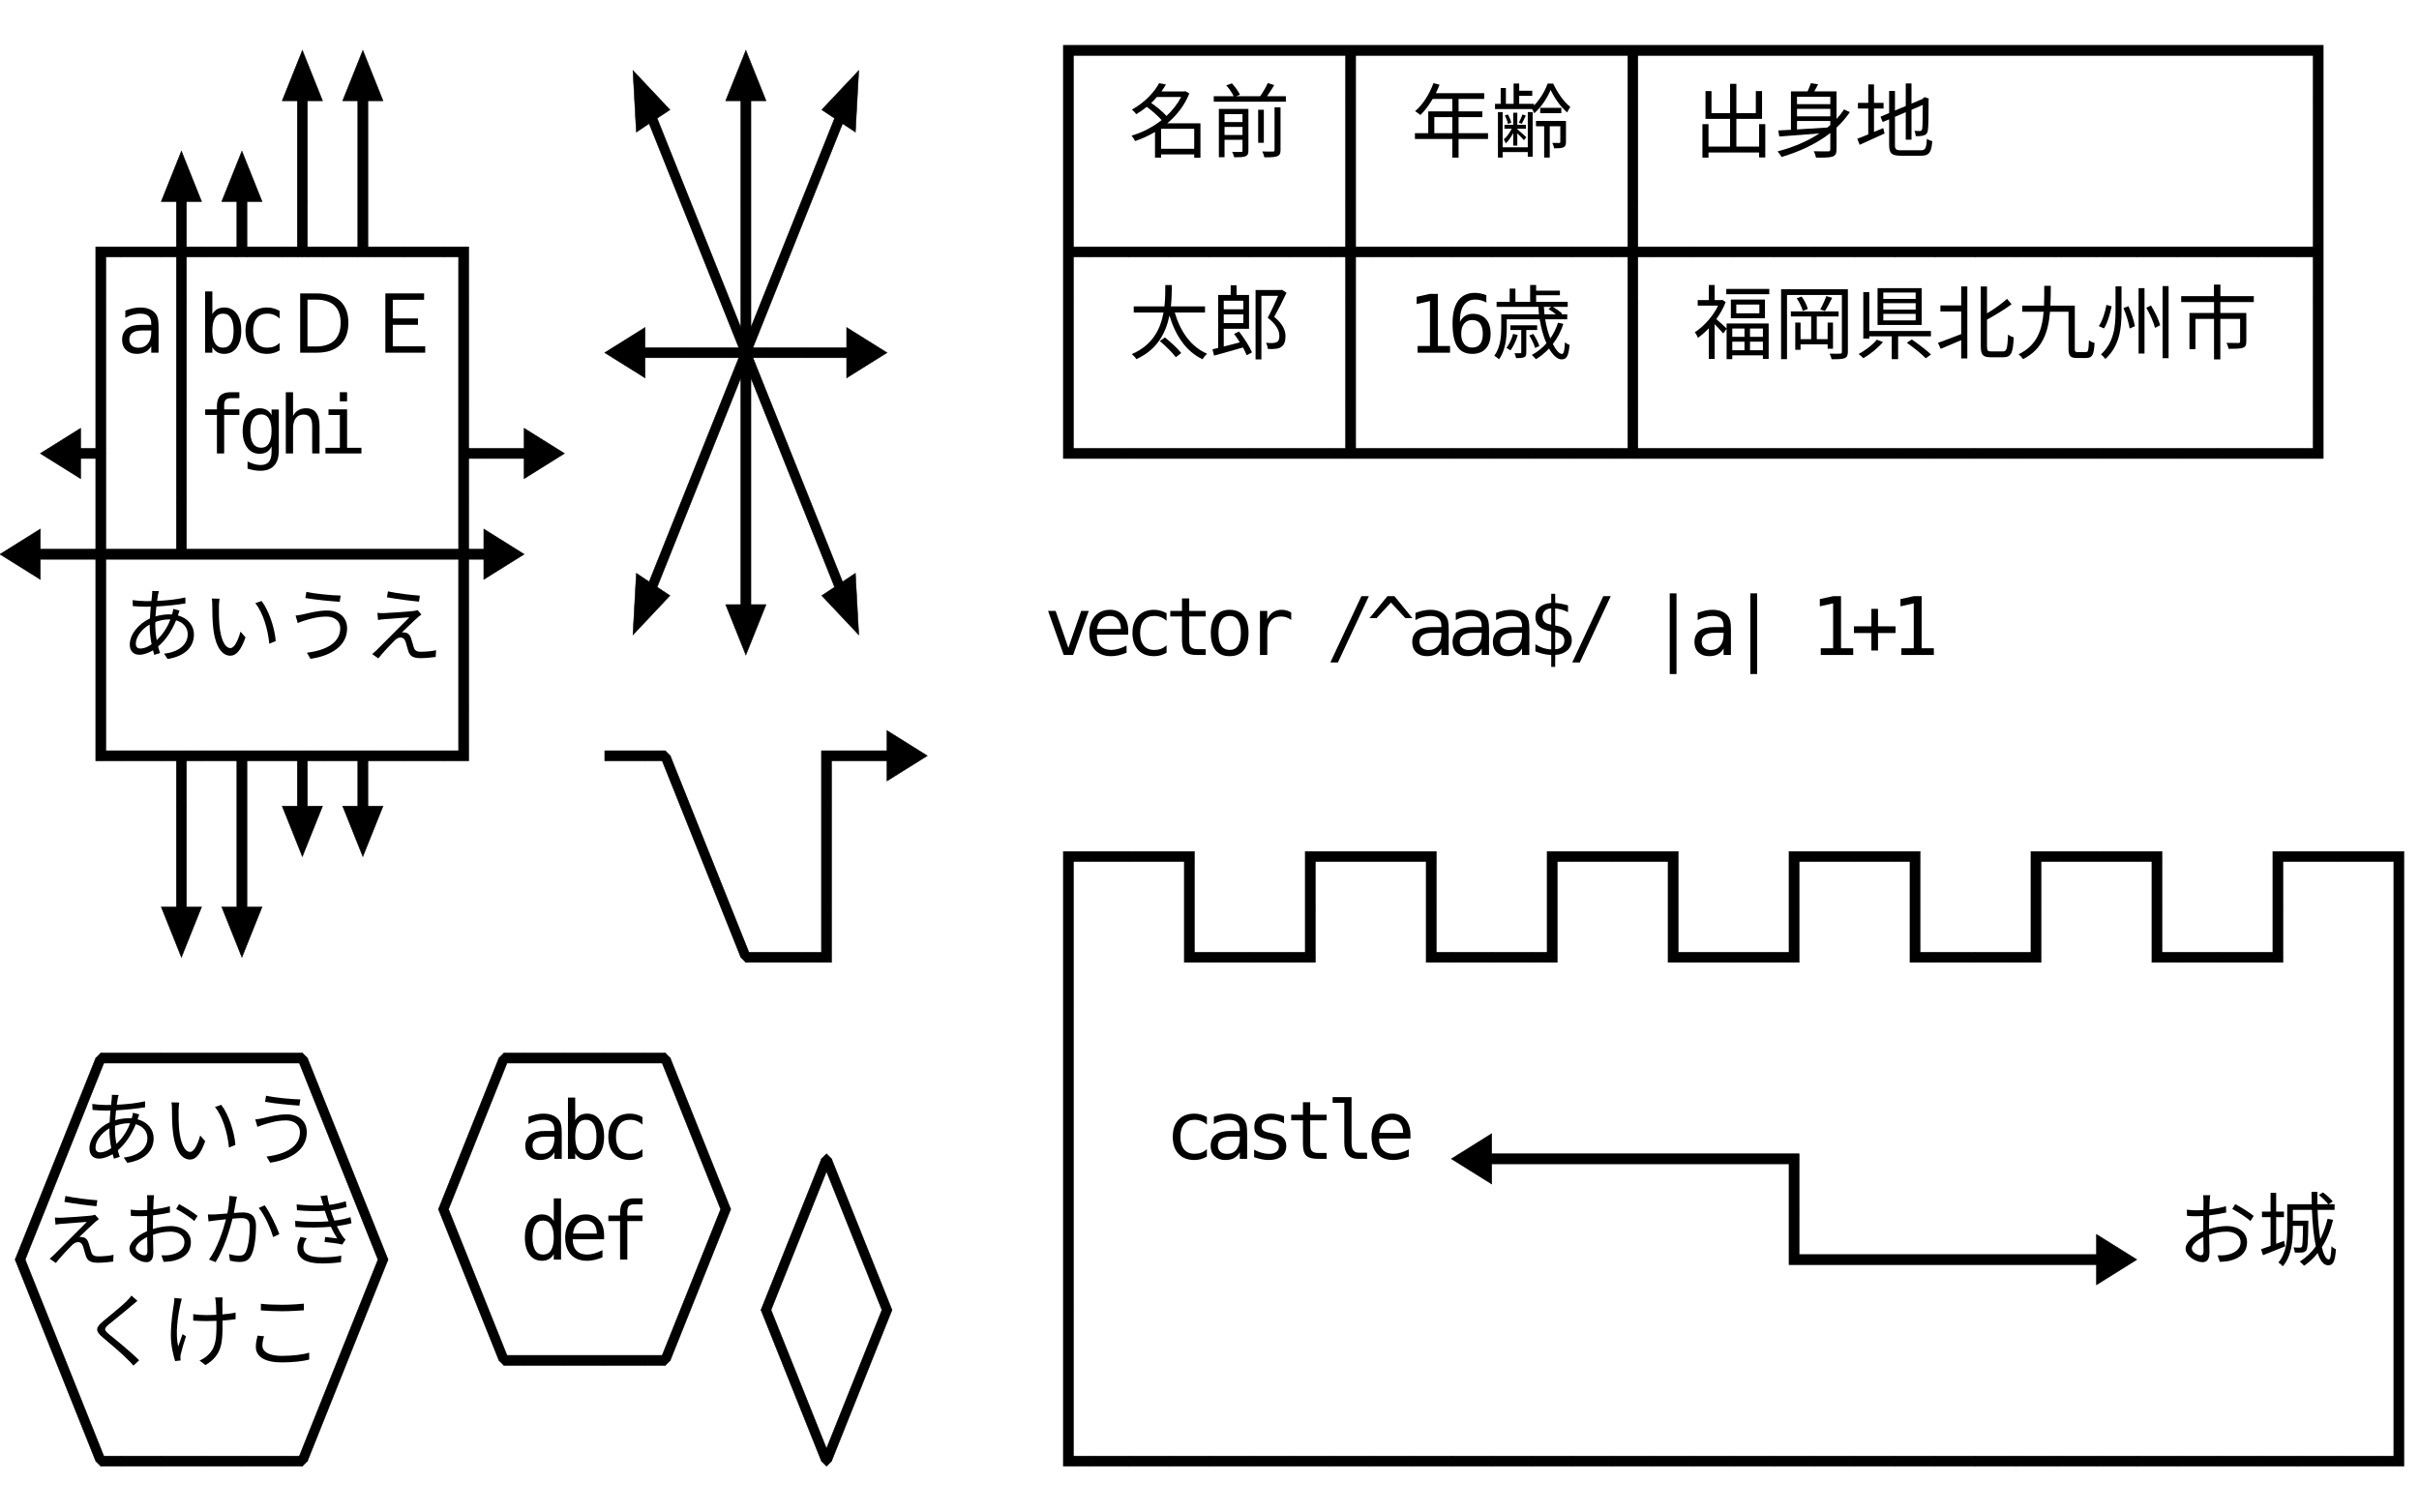
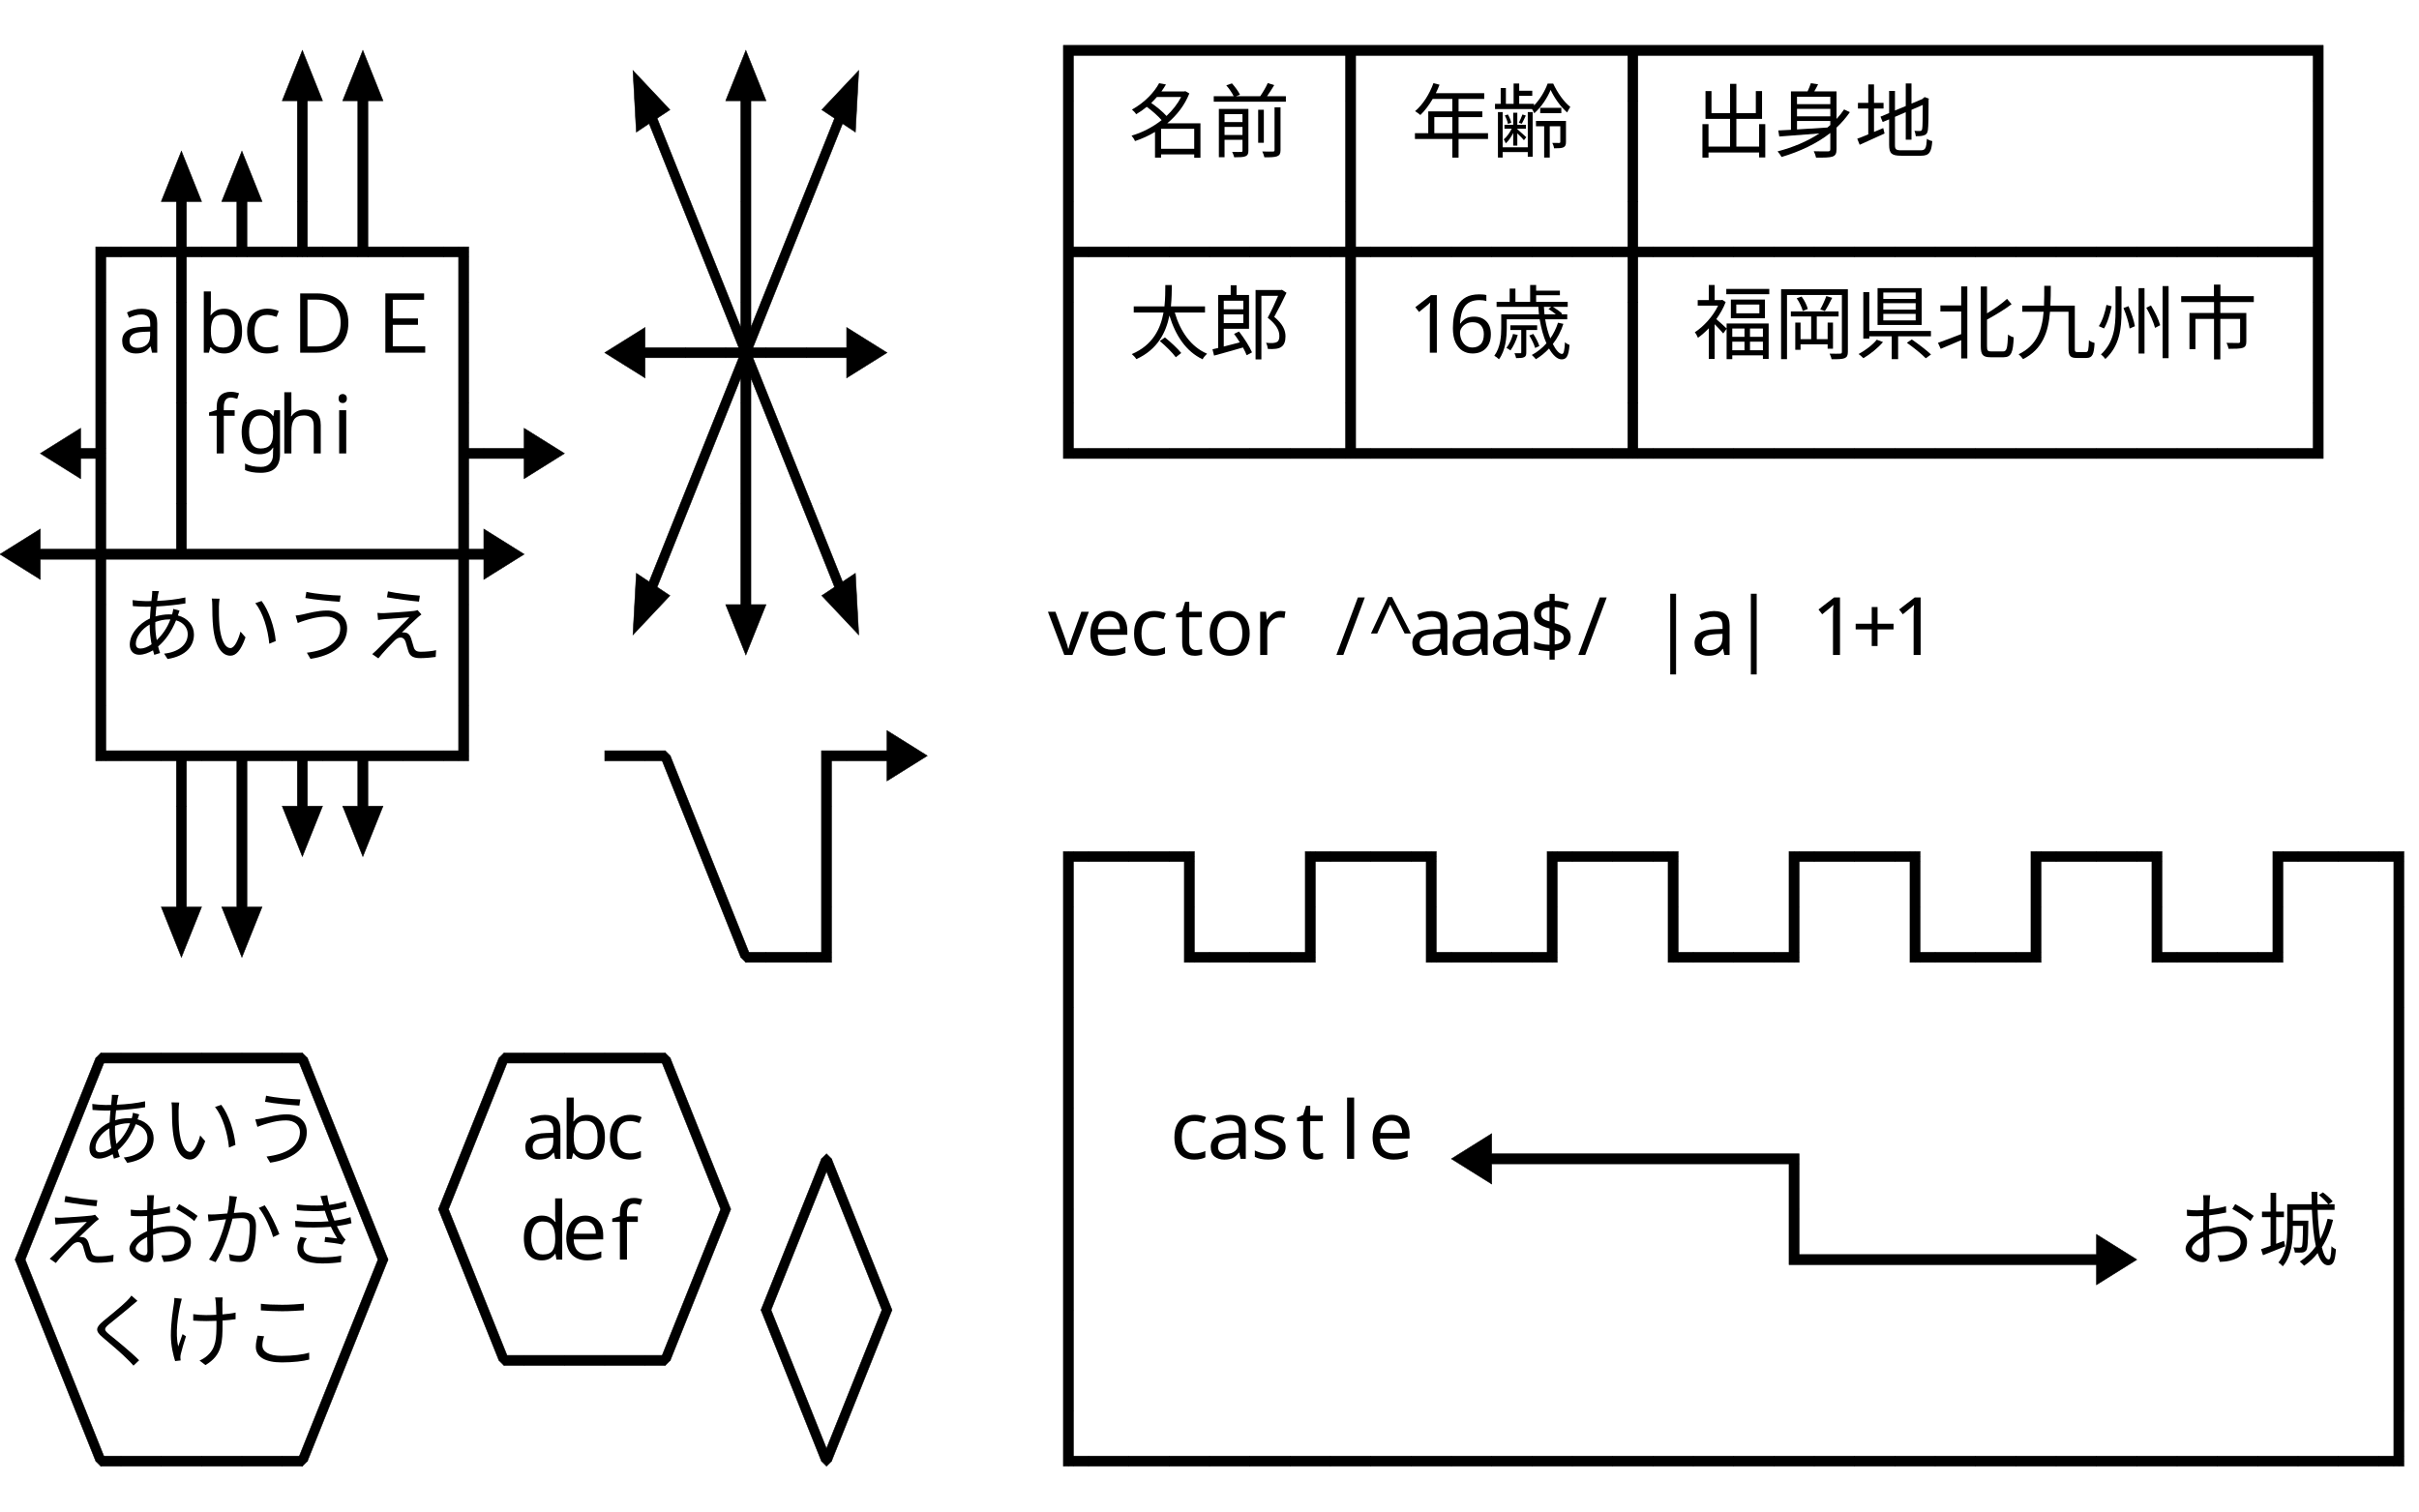
<svg xmlns="http://www.w3.org/2000/svg" width="480" height="300" viewBox="0 0 480 300" version="1.1">
-   <text x="232" y="30" font-family="monospace" font-weight="normal" font-size="16px" fill="#000" alignment-baseline="middle" text-anchor="middle">名</text>
-   <text x="248" y="30" font-family="monospace" font-weight="normal" font-size="16px" fill="#000" alignment-baseline="middle" text-anchor="middle">前</text>
-   <text x="288" y="30" font-family="monospace" font-weight="normal" font-size="16px" fill="#000" alignment-baseline="middle" text-anchor="middle">年</text>
-   <text x="304" y="30" font-family="monospace" font-weight="normal" font-size="16px" fill="#000" alignment-baseline="middle" text-anchor="middle">齢</text>
-   <text x="344" y="30" font-family="monospace" font-weight="normal" font-size="16px" fill="#000" alignment-baseline="middle" text-anchor="middle">出</text>
-   <text x="360" y="30" font-family="monospace" font-weight="normal" font-size="16px" fill="#000" alignment-baseline="middle" text-anchor="middle">身</text>
-   <text x="376" y="30" font-family="monospace" font-weight="normal" font-size="16px" fill="#000" alignment-baseline="middle" text-anchor="middle">地</text>
-   <text x="28" y="70" font-family="monospace" font-weight="normal" font-size="16px" fill="#000" alignment-baseline="middle" text-anchor="middle">a</text>
-   <text x="44" y="70" font-family="monospace" font-weight="normal" font-size="16px" fill="#000" alignment-baseline="middle" text-anchor="middle">b</text>
-   <text x="52" y="70" font-family="monospace" font-weight="normal" font-size="16px" fill="#000" alignment-baseline="middle" text-anchor="middle">c</text>
-   <text x="64" y="70" font-family="monospace" font-weight="normal" font-size="16px" fill="#000" alignment-baseline="middle" text-anchor="middle">Ｄ</text>
-   <text x="80" y="70" font-family="monospace" font-weight="normal" font-size="16px" fill="#000" alignment-baseline="middle" text-anchor="middle">Ｅ</text>
-   <text x="232" y="70" font-family="monospace" font-weight="normal" font-size="16px" fill="#000" alignment-baseline="middle" text-anchor="middle">太</text>
-   <text x="248" y="70" font-family="monospace" font-weight="normal" font-size="16px" fill="#000" alignment-baseline="middle" text-anchor="middle">郎</text>
-   <text x="284" y="70" font-family="monospace" font-weight="normal" font-size="16px" fill="#000" alignment-baseline="middle" text-anchor="middle">1</text>
-   <text x="292" y="70" font-family="monospace" font-weight="normal" font-size="16px" fill="#000" alignment-baseline="middle" text-anchor="middle">6</text>
-   <text x="304" y="70" font-family="monospace" font-weight="normal" font-size="16px" fill="#000" alignment-baseline="middle" text-anchor="middle">歳</text>
-   <text x="344" y="70" font-family="monospace" font-weight="normal" font-size="16px" fill="#000" alignment-baseline="middle" text-anchor="middle">福</text>
-   <text x="360" y="70" font-family="monospace" font-weight="normal" font-size="16px" fill="#000" alignment-baseline="middle" text-anchor="middle">岡</text>
-   <text x="376" y="70" font-family="monospace" font-weight="normal" font-size="16px" fill="#000" alignment-baseline="middle" text-anchor="middle">県</text>
-   <text x="392" y="70" font-family="monospace" font-weight="normal" font-size="16px" fill="#000" alignment-baseline="middle" text-anchor="middle">北</text>
-   <text x="408" y="70" font-family="monospace" font-weight="normal" font-size="16px" fill="#000" alignment-baseline="middle" text-anchor="middle">九</text>
-   <text x="424" y="70" font-family="monospace" font-weight="normal" font-size="16px" fill="#000" alignment-baseline="middle" text-anchor="middle">州</text>
-   <text x="440" y="70" font-family="monospace" font-weight="normal" font-size="16px" fill="#000" alignment-baseline="middle" text-anchor="middle">市</text>
-   <text x="44" y="90" font-family="monospace" font-weight="normal" font-size="16px" fill="#000" alignment-baseline="middle" text-anchor="middle">f</text>
-   <text x="52" y="90" font-family="monospace" font-weight="normal" font-size="16px" fill="#000" alignment-baseline="middle" text-anchor="middle">g</text>
-   <text x="60" y="90" font-family="monospace" font-weight="normal" font-size="16px" fill="#000" alignment-baseline="middle" text-anchor="middle">h</text>
-   <text x="68" y="90" font-family="monospace" font-weight="normal" font-size="16px" fill="#000" alignment-baseline="middle" text-anchor="middle">i</text>
-   <text x="32" y="130" font-family="monospace" font-weight="normal" font-size="16px" fill="#000" alignment-baseline="middle" text-anchor="middle">あ</text>
-   <text x="48" y="130" font-family="monospace" font-weight="normal" font-size="16px" fill="#000" alignment-baseline="middle" text-anchor="middle">い</text>
-   <text x="64" y="130" font-family="monospace" font-weight="normal" font-size="16px" fill="#000" alignment-baseline="middle" text-anchor="middle">う</text>
-   <text x="80" y="130" font-family="monospace" font-weight="normal" font-size="16px" fill="#000" alignment-baseline="middle" text-anchor="middle">え</text>
-   <text x="212" y="130" font-family="monospace" font-weight="normal" font-size="16px" fill="#000" alignment-baseline="middle" text-anchor="middle">v</text>
-   <text x="220" y="130" font-family="monospace" font-weight="normal" font-size="16px" fill="#000" alignment-baseline="middle" text-anchor="middle">e</text>
-   <text x="228" y="130" font-family="monospace" font-weight="normal" font-size="16px" fill="#000" alignment-baseline="middle" text-anchor="middle">c</text>
-   <text x="236" y="130" font-family="monospace" font-weight="normal" font-size="16px" fill="#000" alignment-baseline="middle" text-anchor="middle">t</text>
-   <text x="244" y="130" font-family="monospace" font-weight="normal" font-size="16px" fill="#000" alignment-baseline="middle" text-anchor="middle">o</text>
-   <text x="252" y="130" font-family="monospace" font-weight="normal" font-size="16px" fill="#000" alignment-baseline="middle" text-anchor="middle">r</text>
-   <text x="268" y="130" font-family="monospace" font-weight="normal" font-size="16px" fill="#000" alignment-baseline="middle" text-anchor="middle">/</text>
-   <text x="276" y="130" font-family="monospace" font-weight="normal" font-size="16px" fill="#000" alignment-baseline="middle" text-anchor="middle">^</text>
-   <text x="284" y="130" font-family="monospace" font-weight="normal" font-size="16px" fill="#000" alignment-baseline="middle" text-anchor="middle">a</text>
-   <text x="292" y="130" font-family="monospace" font-weight="normal" font-size="16px" fill="#000" alignment-baseline="middle" text-anchor="middle">a</text>
-   <text x="300" y="130" font-family="monospace" font-weight="normal" font-size="16px" fill="#000" alignment-baseline="middle" text-anchor="middle">a</text>
-   <text x="308" y="130" font-family="monospace" font-weight="normal" font-size="16px" fill="#000" alignment-baseline="middle" text-anchor="middle">$</text>
-   <text x="316" y="130" font-family="monospace" font-weight="normal" font-size="16px" fill="#000" alignment-baseline="middle" text-anchor="middle">/</text>
-   <text x="332" y="130" font-family="monospace" font-weight="normal" font-size="16px" fill="#000" alignment-baseline="middle" text-anchor="middle">|</text>
-   <text x="340" y="130" font-family="monospace" font-weight="normal" font-size="16px" fill="#000" alignment-baseline="middle" text-anchor="middle">a</text>
-   <text x="348" y="130" font-family="monospace" font-weight="normal" font-size="16px" fill="#000" alignment-baseline="middle" text-anchor="middle">|</text>
-   <text x="364" y="130" font-family="monospace" font-weight="normal" font-size="16px" fill="#000" alignment-baseline="middle" text-anchor="middle">1</text>
-   <text x="372" y="130" font-family="monospace" font-weight="normal" font-size="16px" fill="#000" alignment-baseline="middle" text-anchor="middle">+</text>
-   <text x="380" y="130" font-family="monospace" font-weight="normal" font-size="16px" fill="#000" alignment-baseline="middle" text-anchor="middle">1</text>
-   <text x="24" y="230" font-family="monospace" font-weight="normal" font-size="16px" fill="#000" alignment-baseline="middle" text-anchor="middle">あ</text>
-   <text x="40" y="230" font-family="monospace" font-weight="normal" font-size="16px" fill="#000" alignment-baseline="middle" text-anchor="middle">い</text>
-   <text x="56" y="230" font-family="monospace" font-weight="normal" font-size="16px" fill="#000" alignment-baseline="middle" text-anchor="middle">う</text>
-   <text x="108" y="230" font-family="monospace" font-weight="normal" font-size="16px" fill="#000" alignment-baseline="middle" text-anchor="middle">a</text>
-   <text x="116" y="230" font-family="monospace" font-weight="normal" font-size="16px" fill="#000" alignment-baseline="middle" text-anchor="middle">b</text>
-   <text x="124" y="230" font-family="monospace" font-weight="normal" font-size="16px" fill="#000" alignment-baseline="middle" text-anchor="middle">c</text>
-   <text x="236" y="230" font-family="monospace" font-weight="normal" font-size="16px" fill="#000" alignment-baseline="middle" text-anchor="middle">c</text>
-   <text x="244" y="230" font-family="monospace" font-weight="normal" font-size="16px" fill="#000" alignment-baseline="middle" text-anchor="middle">a</text>
-   <text x="252" y="230" font-family="monospace" font-weight="normal" font-size="16px" fill="#000" alignment-baseline="middle" text-anchor="middle">s</text>
-   <text x="260" y="230" font-family="monospace" font-weight="normal" font-size="16px" fill="#000" alignment-baseline="middle" text-anchor="middle">t</text>
-   <text x="268" y="230" font-family="monospace" font-weight="normal" font-size="16px" fill="#000" alignment-baseline="middle" text-anchor="middle">l</text>
-   <text x="276" y="230" font-family="monospace" font-weight="normal" font-size="16px" fill="#000" alignment-baseline="middle" text-anchor="middle">e</text>
-   <text x="16" y="250" font-family="monospace" font-weight="normal" font-size="16px" fill="#000" alignment-baseline="middle" text-anchor="middle">え</text>
-   <text x="32" y="250" font-family="monospace" font-weight="normal" font-size="16px" fill="#000" alignment-baseline="middle" text-anchor="middle">お</text>
-   <text x="48" y="250" font-family="monospace" font-weight="normal" font-size="16px" fill="#000" alignment-baseline="middle" text-anchor="middle">か</text>
-   <text x="64" y="250" font-family="monospace" font-weight="normal" font-size="16px" fill="#000" alignment-baseline="middle" text-anchor="middle">き</text>
-   <text x="108" y="250" font-family="monospace" font-weight="normal" font-size="16px" fill="#000" alignment-baseline="middle" text-anchor="middle">d</text>
-   <text x="116" y="250" font-family="monospace" font-weight="normal" font-size="16px" fill="#000" alignment-baseline="middle" text-anchor="middle">e</text>
-   <text x="124" y="250" font-family="monospace" font-weight="normal" font-size="16px" fill="#000" alignment-baseline="middle" text-anchor="middle">f</text>
-   <text x="440" y="250" font-family="monospace" font-weight="normal" font-size="16px" fill="#000" alignment-baseline="middle" text-anchor="middle">お</text>
-   <text x="456" y="250" font-family="monospace" font-weight="normal" font-size="16px" fill="#000" alignment-baseline="middle" text-anchor="middle">城</text>
-   <text x="24" y="270" font-family="monospace" font-weight="normal" font-size="16px" fill="#000" alignment-baseline="middle" text-anchor="middle">く</text>
-   <text x="40" y="270" font-family="monospace" font-weight="normal" font-size="16px" fill="#000" alignment-baseline="middle" text-anchor="middle">け</text>
-   <text x="56" y="270" font-family="monospace" font-weight="normal" font-size="16px" fill="#000" alignment-baseline="middle" text-anchor="middle">こ</text>
+   <text x="232" y="30" font-family="sans-serif" font-weight="normal" font-size="16px" fill="#000" alignment-baseline="middle" text-anchor="middle">名</text>
+   <text x="248" y="30" font-family="sans-serif" font-weight="normal" font-size="16px" fill="#000" alignment-baseline="middle" text-anchor="middle">前</text>
+   <text x="288" y="30" font-family="sans-serif" font-weight="normal" font-size="16px" fill="#000" alignment-baseline="middle" text-anchor="middle">年</text>
+   <text x="304" y="30" font-family="sans-serif" font-weight="normal" font-size="16px" fill="#000" alignment-baseline="middle" text-anchor="middle">齢</text>
+   <text x="344" y="30" font-family="sans-serif" font-weight="normal" font-size="16px" fill="#000" alignment-baseline="middle" text-anchor="middle">出</text>
+   <text x="360" y="30" font-family="sans-serif" font-weight="normal" font-size="16px" fill="#000" alignment-baseline="middle" text-anchor="middle">身</text>
+   <text x="376" y="30" font-family="sans-serif" font-weight="normal" font-size="16px" fill="#000" alignment-baseline="middle" text-anchor="middle">地</text>
+   <text x="28" y="70" font-family="sans-serif" font-weight="normal" font-size="16px" fill="#000" alignment-baseline="middle" text-anchor="middle">a</text>
+   <text x="44" y="70" font-family="sans-serif" font-weight="normal" font-size="16px" fill="#000" alignment-baseline="middle" text-anchor="middle">b</text>
+   <text x="52" y="70" font-family="sans-serif" font-weight="normal" font-size="16px" fill="#000" alignment-baseline="middle" text-anchor="middle">c</text>
+   <text x="64" y="70" font-family="sans-serif" font-weight="normal" font-size="16px" fill="#000" alignment-baseline="middle" text-anchor="middle">Ｄ</text>
+   <text x="80" y="70" font-family="sans-serif" font-weight="normal" font-size="16px" fill="#000" alignment-baseline="middle" text-anchor="middle">Ｅ</text>
+   <text x="232" y="70" font-family="sans-serif" font-weight="normal" font-size="16px" fill="#000" alignment-baseline="middle" text-anchor="middle">太</text>
+   <text x="248" y="70" font-family="sans-serif" font-weight="normal" font-size="16px" fill="#000" alignment-baseline="middle" text-anchor="middle">郎</text>
+   <text x="284" y="70" font-family="sans-serif" font-weight="normal" font-size="16px" fill="#000" alignment-baseline="middle" text-anchor="middle">1</text>
+   <text x="292" y="70" font-family="sans-serif" font-weight="normal" font-size="16px" fill="#000" alignment-baseline="middle" text-anchor="middle">6</text>
+   <text x="304" y="70" font-family="sans-serif" font-weight="normal" font-size="16px" fill="#000" alignment-baseline="middle" text-anchor="middle">歳</text>
+   <text x="344" y="70" font-family="sans-serif" font-weight="normal" font-size="16px" fill="#000" alignment-baseline="middle" text-anchor="middle">福</text>
+   <text x="360" y="70" font-family="sans-serif" font-weight="normal" font-size="16px" fill="#000" alignment-baseline="middle" text-anchor="middle">岡</text>
+   <text x="376" y="70" font-family="sans-serif" font-weight="normal" font-size="16px" fill="#000" alignment-baseline="middle" text-anchor="middle">県</text>
+   <text x="392" y="70" font-family="sans-serif" font-weight="normal" font-size="16px" fill="#000" alignment-baseline="middle" text-anchor="middle">北</text>
+   <text x="408" y="70" font-family="sans-serif" font-weight="normal" font-size="16px" fill="#000" alignment-baseline="middle" text-anchor="middle">九</text>
+   <text x="424" y="70" font-family="sans-serif" font-weight="normal" font-size="16px" fill="#000" alignment-baseline="middle" text-anchor="middle">州</text>
+   <text x="440" y="70" font-family="sans-serif" font-weight="normal" font-size="16px" fill="#000" alignment-baseline="middle" text-anchor="middle">市</text>
+   <text x="44" y="90" font-family="sans-serif" font-weight="normal" font-size="16px" fill="#000" alignment-baseline="middle" text-anchor="middle">f</text>
+   <text x="52" y="90" font-family="sans-serif" font-weight="normal" font-size="16px" fill="#000" alignment-baseline="middle" text-anchor="middle">g</text>
+   <text x="60" y="90" font-family="sans-serif" font-weight="normal" font-size="16px" fill="#000" alignment-baseline="middle" text-anchor="middle">h</text>
+   <text x="68" y="90" font-family="sans-serif" font-weight="normal" font-size="16px" fill="#000" alignment-baseline="middle" text-anchor="middle">i</text>
+   <text x="32" y="130" font-family="sans-serif" font-weight="normal" font-size="16px" fill="#000" alignment-baseline="middle" text-anchor="middle">あ</text>
+   <text x="48" y="130" font-family="sans-serif" font-weight="normal" font-size="16px" fill="#000" alignment-baseline="middle" text-anchor="middle">い</text>
+   <text x="64" y="130" font-family="sans-serif" font-weight="normal" font-size="16px" fill="#000" alignment-baseline="middle" text-anchor="middle">う</text>
+   <text x="80" y="130" font-family="sans-serif" font-weight="normal" font-size="16px" fill="#000" alignment-baseline="middle" text-anchor="middle">え</text>
+   <text x="212" y="130" font-family="sans-serif" font-weight="normal" font-size="16px" fill="#000" alignment-baseline="middle" text-anchor="middle">v</text>
+   <text x="220" y="130" font-family="sans-serif" font-weight="normal" font-size="16px" fill="#000" alignment-baseline="middle" text-anchor="middle">e</text>
+   <text x="228" y="130" font-family="sans-serif" font-weight="normal" font-size="16px" fill="#000" alignment-baseline="middle" text-anchor="middle">c</text>
+   <text x="236" y="130" font-family="sans-serif" font-weight="normal" font-size="16px" fill="#000" alignment-baseline="middle" text-anchor="middle">t</text>
+   <text x="244" y="130" font-family="sans-serif" font-weight="normal" font-size="16px" fill="#000" alignment-baseline="middle" text-anchor="middle">o</text>
+   <text x="252" y="130" font-family="sans-serif" font-weight="normal" font-size="16px" fill="#000" alignment-baseline="middle" text-anchor="middle">r</text>
+   <text x="268" y="130" font-family="sans-serif" font-weight="normal" font-size="16px" fill="#000" alignment-baseline="middle" text-anchor="middle">/</text>
+   <text x="276" y="130" font-family="sans-serif" font-weight="normal" font-size="16px" fill="#000" alignment-baseline="middle" text-anchor="middle">^</text>
+   <text x="284" y="130" font-family="sans-serif" font-weight="normal" font-size="16px" fill="#000" alignment-baseline="middle" text-anchor="middle">a</text>
+   <text x="292" y="130" font-family="sans-serif" font-weight="normal" font-size="16px" fill="#000" alignment-baseline="middle" text-anchor="middle">a</text>
+   <text x="300" y="130" font-family="sans-serif" font-weight="normal" font-size="16px" fill="#000" alignment-baseline="middle" text-anchor="middle">a</text>
+   <text x="308" y="130" font-family="sans-serif" font-weight="normal" font-size="16px" fill="#000" alignment-baseline="middle" text-anchor="middle">$</text>
+   <text x="316" y="130" font-family="sans-serif" font-weight="normal" font-size="16px" fill="#000" alignment-baseline="middle" text-anchor="middle">/</text>
+   <text x="332" y="130" font-family="sans-serif" font-weight="normal" font-size="16px" fill="#000" alignment-baseline="middle" text-anchor="middle">|</text>
+   <text x="340" y="130" font-family="sans-serif" font-weight="normal" font-size="16px" fill="#000" alignment-baseline="middle" text-anchor="middle">a</text>
+   <text x="348" y="130" font-family="sans-serif" font-weight="normal" font-size="16px" fill="#000" alignment-baseline="middle" text-anchor="middle">|</text>
+   <text x="364" y="130" font-family="sans-serif" font-weight="normal" font-size="16px" fill="#000" alignment-baseline="middle" text-anchor="middle">1</text>
+   <text x="372" y="130" font-family="sans-serif" font-weight="normal" font-size="16px" fill="#000" alignment-baseline="middle" text-anchor="middle">+</text>
+   <text x="380" y="130" font-family="sans-serif" font-weight="normal" font-size="16px" fill="#000" alignment-baseline="middle" text-anchor="middle">1</text>
+   <text x="24" y="230" font-family="sans-serif" font-weight="normal" font-size="16px" fill="#000" alignment-baseline="middle" text-anchor="middle">あ</text>
+   <text x="40" y="230" font-family="sans-serif" font-weight="normal" font-size="16px" fill="#000" alignment-baseline="middle" text-anchor="middle">い</text>
+   <text x="56" y="230" font-family="sans-serif" font-weight="normal" font-size="16px" fill="#000" alignment-baseline="middle" text-anchor="middle">う</text>
+   <text x="108" y="230" font-family="sans-serif" font-weight="normal" font-size="16px" fill="#000" alignment-baseline="middle" text-anchor="middle">a</text>
+   <text x="116" y="230" font-family="sans-serif" font-weight="normal" font-size="16px" fill="#000" alignment-baseline="middle" text-anchor="middle">b</text>
+   <text x="124" y="230" font-family="sans-serif" font-weight="normal" font-size="16px" fill="#000" alignment-baseline="middle" text-anchor="middle">c</text>
+   <text x="236" y="230" font-family="sans-serif" font-weight="normal" font-size="16px" fill="#000" alignment-baseline="middle" text-anchor="middle">c</text>
+   <text x="244" y="230" font-family="sans-serif" font-weight="normal" font-size="16px" fill="#000" alignment-baseline="middle" text-anchor="middle">a</text>
+   <text x="252" y="230" font-family="sans-serif" font-weight="normal" font-size="16px" fill="#000" alignment-baseline="middle" text-anchor="middle">s</text>
+   <text x="260" y="230" font-family="sans-serif" font-weight="normal" font-size="16px" fill="#000" alignment-baseline="middle" text-anchor="middle">t</text>
+   <text x="268" y="230" font-family="sans-serif" font-weight="normal" font-size="16px" fill="#000" alignment-baseline="middle" text-anchor="middle">l</text>
+   <text x="276" y="230" font-family="sans-serif" font-weight="normal" font-size="16px" fill="#000" alignment-baseline="middle" text-anchor="middle">e</text>
+   <text x="16" y="250" font-family="sans-serif" font-weight="normal" font-size="16px" fill="#000" alignment-baseline="middle" text-anchor="middle">え</text>
+   <text x="32" y="250" font-family="sans-serif" font-weight="normal" font-size="16px" fill="#000" alignment-baseline="middle" text-anchor="middle">お</text>
+   <text x="48" y="250" font-family="sans-serif" font-weight="normal" font-size="16px" fill="#000" alignment-baseline="middle" text-anchor="middle">か</text>
+   <text x="64" y="250" font-family="sans-serif" font-weight="normal" font-size="16px" fill="#000" alignment-baseline="middle" text-anchor="middle">き</text>
+   <text x="108" y="250" font-family="sans-serif" font-weight="normal" font-size="16px" fill="#000" alignment-baseline="middle" text-anchor="middle">d</text>
+   <text x="116" y="250" font-family="sans-serif" font-weight="normal" font-size="16px" fill="#000" alignment-baseline="middle" text-anchor="middle">e</text>
+   <text x="124" y="250" font-family="sans-serif" font-weight="normal" font-size="16px" fill="#000" alignment-baseline="middle" text-anchor="middle">f</text>
+   <text x="440" y="250" font-family="sans-serif" font-weight="normal" font-size="16px" fill="#000" alignment-baseline="middle" text-anchor="middle">お</text>
+   <text x="456" y="250" font-family="sans-serif" font-weight="normal" font-size="16px" fill="#000" alignment-baseline="middle" text-anchor="middle">城</text>
+   <text x="24" y="270" font-family="sans-serif" font-weight="normal" font-size="16px" fill="#000" alignment-baseline="middle" text-anchor="middle">く</text>
+   <text x="40" y="270" font-family="sans-serif" font-weight="normal" font-size="16px" fill="#000" alignment-baseline="middle" text-anchor="middle">け</text>
+   <text x="56" y="270" font-family="sans-serif" font-weight="normal" font-size="16px" fill="#000" alignment-baseline="middle" text-anchor="middle">こ</text>
  <path d="M60,10 L56,20 L64,20 Z M72,10 L68,20 L76,20 Z M125.6,14 L132.931,21.786 L126.269,26.214 Z M148,10 L144,20 L152,20 Z M170.4,14 L169.731,26.214 L163.069,21.786 Z M211,9 L211,11 L213,11 L213,9 Z M211,10 L211,20 L213,20 L213,10 Z M212,9 L212,11 L216,11 L216,9 Z M216,9 L216,11 L224,11 L224,9 Z M224,9 L224,11 L232,11 L232,9 Z M232,9 L232,11 L240,11 L240,9 Z M240,9 L240,11 L248,11 L248,9 Z M248,9 L248,11 L256,11 L256,9 Z M256,9 L256,11 L264,11 L264,9 Z M267,9 L267,11 L269,11 L269,9 Z M267,10 L267,20 L269,20 L269,10 Z M264,9 L264,11 L268,11 L268,9 Z M268,9 L268,11 L272,11 L272,9 Z M272,9 L272,11 L280,11 L280,9 Z M280,9 L280,11 L288,11 L288,9 Z M288,9 L288,11 L296,11 L296,9 Z M296,9 L296,11 L304,11 L304,9 Z M304,9 L304,11 L312,11 L312,9 Z M312,9 L312,11 L320,11 L320,9 Z M323,9 L323,11 L325,11 L325,9 Z M323,10 L323,20 L325,20 L325,10 Z M320,9 L320,11 L324,11 L324,9 Z M324,9 L324,11 L328,11 L328,9 Z M328,9 L328,11 L336,11 L336,9 Z M336,9 L336,11 L344,11 L344,9 Z M344,9 L344,11 L352,11 L352,9 Z M352,9 L352,11 L360,11 L360,9 Z M360,9 L360,11 L368,11 L368,9 Z M368,9 L368,11 L376,11 L376,9 Z M376,9 L376,11 L384,11 L384,9 Z M384,9 L384,11 L392,11 L392,9 Z M392,9 L392,11 L400,11 L400,9 Z M400,9 L400,11 L408,11 L408,9 Z M408,9 L408,11 L416,11 L416,9 Z M416,9 L416,11 L424,11 L424,9 Z M424,9 L424,11 L432,11 L432,9 Z M432,9 L432,11 L440,11 L440,9 Z M440,9 L440,11 L448,11 L448,9 Z M448,9 L448,11 L456,11 L456,9 Z M459,9 L459,11 L461,11 L461,9 Z M459,10 L459,20 L461,20 L461,10 Z M456,9 L456,11 L460,11 L460,9 Z M36,30 L32,40 L40,40 Z M48,30 L44,40 L52,40 Z M59,20 L59,40 L61,40 L61,20 Z M71,20 L71,40 L73,40 L73,20 Z M127,20 L129,20 L137,40 L135,40 Z M147,20 L147,40 L149,40 L149,20 Z M167,20 L169,20 L161,40 L159,40 Z M211,20 L211,40 L213,40 L213,20 Z M267,20 L267,40 L269,40 L269,20 Z M323,20 L323,40 L325,40 L325,20 Z M459,20 L459,40 L461,40 L461,20 Z M19,49 L19,51 L21,51 L21,49 Z M19,50 L19,60 L21,60 L21,50 Z M20,49 L20,51 L24,51 L24,49 Z M24,49 L24,51 L32,51 L32,49 Z M35,49 L35,51 L37,51 L37,49 Z M35,40 L35,50 L37,50 L37,40 Z M35,50 L35,60 L37,60 L37,50 Z M32,49 L32,51 L36,51 L36,49 Z M36,49 L36,51 L40,51 L40,49 Z M47,40 L47,51 L49,51 L49,40 Z M40,49 L40,51 L56,51 L56,49 Z M59,49 L59,51 L61,51 L61,49 Z M59,40 L59,50 L61,50 L61,40 Z M56,49 L56,51 L60,51 L60,49 Z M60,49 L60,51 L64,51 L64,49 Z M71,40 L71,51 L73,51 L73,40 Z M64,49 L64,51 L80,51 L80,49 Z M80,49 L80,51 L88,51 L88,49 Z M91,49 L91,51 L93,51 L93,49 Z M91,50 L91,60 L93,60 L93,50 Z M88,49 L88,51 L92,51 L92,49 Z M135,40 L137,40 L145,60 L143,60 Z M147,40 L147,60 L149,60 L149,40 Z M159,40 L161,40 L153,60 L151,60 Z M211,49 L211,51 L213,51 L213,49 Z M211,40 L211,50 L213,50 L213,40 Z M211,50 L211,60 L213,60 L213,50 Z M212,49 L212,51 L216,51 L216,49 Z M216,49 L216,51 L224,51 L224,49 Z M224,49 L224,51 L232,51 L232,49 Z M232,49 L232,51 L240,51 L240,49 Z M240,49 L240,51 L248,51 L248,49 Z M248,49 L248,51 L256,51 L256,49 Z M256,49 L256,51 L264,51 L264,49 Z M267,49 L267,51 L269,51 L269,49 Z M267,40 L267,50 L269,50 L269,40 Z M267,50 L267,60 L269,60 L269,50 Z M264,49 L264,51 L268,51 L268,49 Z M268,49 L268,51 L272,51 L272,49 Z M272,49 L272,51 L280,51 L280,49 Z M280,49 L280,51 L288,51 L288,49 Z M288,49 L288,51 L296,51 L296,49 Z M296,49 L296,51 L304,51 L304,49 Z M304,49 L304,51 L312,51 L312,49 Z M312,49 L312,51 L320,51 L320,49 Z M323,49 L323,51 L325,51 L325,49 Z M323,40 L323,50 L325,50 L325,40 Z M323,50 L323,60 L325,60 L325,50 Z M320,49 L320,51 L324,51 L324,49 Z M324,49 L324,51 L328,51 L328,49 Z M328,49 L328,51 L336,51 L336,49 Z M336,49 L336,51 L344,51 L344,49 Z M344,49 L344,51 L352,51 L352,49 Z M352,49 L352,51 L360,51 L360,49 Z M360,49 L360,51 L368,51 L368,49 Z M368,49 L368,51 L376,51 L376,49 Z M376,49 L376,51 L384,51 L384,49 Z M384,49 L384,51 L392,51 L392,49 Z M392,49 L392,51 L400,51 L400,49 Z M400,49 L400,51 L408,51 L408,49 Z M408,49 L408,51 L416,51 L416,49 Z M416,49 L416,51 L424,51 L424,49 Z M424,49 L424,51 L432,51 L432,49 Z M432,49 L432,51 L440,51 L440,49 Z M440,49 L440,51 L448,51 L448,49 Z M448,49 L448,51 L456,51 L456,49 Z M459,49 L459,51 L461,51 L461,49 Z M459,40 L459,50 L461,50 L461,40 Z M459,50 L459,60 L461,60 L461,50 Z M456,49 L456,51 L460,51 L460,49 Z M19,60 L19,80 L21,80 L21,60 Z M35,60 L35,80 L37,80 L37,60 Z M91,60 L91,80 L93,80 L93,60 Z M120,70 L128,75 L128,65 Z M128,69 L128,71 L136,71 L136,69 Z M136,69 L136,71 L144,71 L144,69 Z M148,69 L147,70 L148,71 L149,70 Z M147,60 L147,70 L149,70 L149,60 Z M147,70 L147,80 L149,80 L149,70 Z M144,69 L144,71 L148,71 L148,69 Z M148,69 L148,71 L152,71 L152,69 Z M143,60 L147,70 L149,70 L145,60 Z M151,60 L147,70 L149,70 L153,60 Z M147,70 L143,80 L145,80 L149,70 Z M147,70 L151,80 L153,80 L149,70 Z M152,69 L152,71 L160,71 L160,69 Z M160,69 L160,71 L168,71 L168,69 Z M176,70 L168,75 L168,65 Z M211,60 L211,80 L213,80 L213,60 Z M267,60 L267,80 L269,80 L269,60 Z M323,60 L323,80 L325,80 L325,60 Z M459,60 L459,80 L461,80 L461,60 Z M8,90 L16,95 L16,85 Z M19,89 L19,91 L21,91 L21,89 Z M19,80 L19,90 L21,90 L21,80 Z M19,90 L19,100 L21,100 L21,90 Z M16,89 L16,91 L20,91 L20,89 Z M35,80 L35,100 L37,100 L37,80 Z M91,89 L91,91 L93,91 L93,89 Z M91,80 L91,90 L93,90 L93,80 Z M91,90 L91,100 L93,100 L93,90 Z M92,89 L92,91 L96,91 L96,89 Z M96,89 L96,91 L104,91 L104,89 Z M112,90 L104,95 L104,85 Z M143,80 L145,80 L137,100 L135,100 Z M147,80 L147,100 L149,100 L149,80 Z M151,80 L153,80 L161,100 L159,100 Z M211,89 L211,91 L213,91 L213,89 Z M211,80 L211,90 L213,90 L213,80 Z M212,89 L212,91 L216,91 L216,89 Z M216,89 L216,91 L224,91 L224,89 Z M224,89 L224,91 L232,91 L232,89 Z M232,89 L232,91 L240,91 L240,89 Z M240,89 L240,91 L248,91 L248,89 Z M248,89 L248,91 L256,91 L256,89 Z M256,89 L256,91 L264,91 L264,89 Z M267,89 L267,91 L269,91 L269,89 Z M267,80 L267,90 L269,90 L269,80 Z M264,89 L264,91 L268,91 L268,89 Z M268,89 L268,91 L272,91 L272,89 Z M272,89 L272,91 L280,91 L280,89 Z M280,89 L280,91 L288,91 L288,89 Z M288,89 L288,91 L296,91 L296,89 Z M296,89 L296,91 L304,91 L304,89 Z M304,89 L304,91 L312,91 L312,89 Z M312,89 L312,91 L320,91 L320,89 Z M323,89 L323,91 L325,91 L325,89 Z M323,80 L323,90 L325,90 L325,80 Z M320,89 L320,91 L324,91 L324,89 Z M324,89 L324,91 L328,91 L328,89 Z M328,89 L328,91 L336,91 L336,89 Z M336,89 L336,91 L344,91 L344,89 Z M344,89 L344,91 L352,91 L352,89 Z M352,89 L352,91 L360,91 L360,89 Z M360,89 L360,91 L368,91 L368,89 Z M368,89 L368,91 L376,91 L376,89 Z M376,89 L376,91 L384,91 L384,89 Z M384,89 L384,91 L392,91 L392,89 Z M392,89 L392,91 L400,91 L400,89 Z M400,89 L400,91 L408,91 L408,89 Z M408,89 L408,91 L416,91 L416,89 Z M416,89 L416,91 L424,91 L424,89 Z M424,89 L424,91 L432,91 L432,89 Z M432,89 L432,91 L440,91 L440,89 Z M440,89 L440,91 L448,91 L448,89 Z M448,89 L448,91 L456,91 L456,89 Z M459,89 L459,91 L461,91 L461,89 Z M459,80 L459,90 L461,90 L461,80 Z M456,89 L456,91 L460,91 L460,89 Z M0,110 L8,115 L8,105 Z M8,109 L8,111 L16,111 L16,109 Z M19,109 L19,111 L21,111 L21,109 Z M19,100 L19,110 L21,110 L21,100 Z M19,110 L19,120 L21,120 L21,110 Z M16,109 L16,111 L20,111 L20,109 Z M20,109 L20,111 L24,111 L24,109 Z M24,109 L24,111 L32,111 L32,109 Z M35,109 L35,111 L37,111 L37,109 Z M35,100 L35,110 L37,110 L37,100 Z M32,109 L32,111 L36,111 L36,109 Z M36,109 L36,111 L40,111 L40,109 Z M40,109 L40,111 L48,111 L48,109 Z M48,109 L48,111 L56,111 L56,109 Z M56,109 L56,111 L64,111 L64,109 Z M64,109 L64,111 L72,111 L72,109 Z M72,109 L72,111 L80,111 L80,109 Z M80,109 L80,111 L88,111 L88,109 Z M91,109 L91,111 L93,111 L93,109 Z M91,100 L91,110 L93,110 L93,100 Z M91,110 L91,120 L93,120 L93,110 Z M88,109 L88,111 L92,111 L92,109 Z M92,109 L92,111 L96,111 L96,109 Z M104,110 L96,115 L96,105 Z M135,100 L137,100 L129,120 L127,120 Z M147,100 L147,120 L149,120 L149,100 Z M159,100 L161,100 L169,120 L167,120 Z M19,120 L19,140 L21,140 L21,120 Z M91,120 L91,140 L93,140 L93,120 Z M125.6,126 L126.269,113.786 L132.931,118.214 Z M148,130 L144,120 L152,120 Z M170.4,126 L163.069,118.214 L169.731,113.786 Z M19,149 L19,151 L21,151 L21,149 Z M19,140 L19,150 L21,150 L21,140 Z M20,149 L20,151 L24,151 L24,149 Z M24,149 L24,151 L32,151 L32,149 Z M35,149 L35,151 L37,151 L37,149 Z M35,150 L35,160 L37,160 L37,150 Z M32,149 L32,151 L36,151 L36,149 Z M36,149 L36,151 L40,151 L40,149 Z M47,149 L47,160 L49,160 L49,149 Z M40,149 L40,151 L56,151 L56,149 Z M59,149 L59,151 L61,151 L61,149 Z M59,150 L59,160 L61,160 L61,150 Z M56,149 L56,151 L60,151 L60,149 Z M60,149 L60,151 L64,151 L64,149 Z M71,149 L71,160 L73,160 L73,149 Z M64,149 L64,151 L80,151 L80,149 Z M80,149 L80,151 L88,151 L88,149 Z M91,149 L91,151 L93,151 L93,149 Z M91,140 L91,150 L93,150 L93,140 Z M88,149 L88,151 L92,151 L92,149 Z M120,149 L120,151 L128,151 L128,149 Z M132,149 L131,150 L132,151 L133,150 Z M128,149 L128,151 L132,151 L132,149 Z M131,150 L135,160 L137,160 L133,150 Z M163,149 L163,151 L165,151 L165,149 Z M163,150 L163,160 L165,160 L165,150 Z M164,149 L164,151 L168,151 L168,149 Z M168,149 L168,151 L176,151 L176,149 Z M184,150 L176,155 L176,145 Z M35,160 L35,180 L37,180 L37,160 Z M47,160 L47,180 L49,180 L49,160 Z M60,170 L56,160 L64,160 Z M72,170 L68,160 L76,160 Z M135,160 L137,160 L145,180 L143,180 Z M163,160 L163,180 L165,180 L165,160 Z M211,169 L211,171 L213,171 L213,169 Z M211,170 L211,180 L213,180 L213,170 Z M212,169 L212,171 L216,171 L216,169 Z M216,169 L216,171 L224,171 L224,169 Z M224,169 L224,171 L232,171 L232,169 Z M235,169 L235,171 L237,171 L237,169 Z M235,170 L235,180 L237,180 L237,170 Z M232,169 L232,171 L236,171 L236,169 Z M259,169 L259,171 L261,171 L261,169 Z M259,170 L259,180 L261,180 L261,170 Z M260,169 L260,171 L264,171 L264,169 Z M264,169 L264,171 L272,171 L272,169 Z M272,169 L272,171 L280,171 L280,169 Z M283,169 L283,171 L285,171 L285,169 Z M283,170 L283,180 L285,180 L285,170 Z M280,169 L280,171 L284,171 L284,169 Z M307,169 L307,171 L309,171 L309,169 Z M307,170 L307,180 L309,180 L309,170 Z M308,169 L308,171 L312,171 L312,169 Z M312,169 L312,171 L320,171 L320,169 Z M320,169 L320,171 L328,171 L328,169 Z M331,169 L331,171 L333,171 L333,169 Z M331,170 L331,180 L333,180 L333,170 Z M328,169 L328,171 L332,171 L332,169 Z M355,169 L355,171 L357,171 L357,169 Z M355,170 L355,180 L357,180 L357,170 Z M356,169 L356,171 L360,171 L360,169 Z M360,169 L360,171 L368,171 L368,169 Z M368,169 L368,171 L376,171 L376,169 Z M379,169 L379,171 L381,171 L381,169 Z M379,170 L379,180 L381,180 L381,170 Z M376,169 L376,171 L380,171 L380,169 Z M403,169 L403,171 L405,171 L405,169 Z M403,170 L403,180 L405,180 L405,170 Z M404,169 L404,171 L408,171 L408,169 Z M408,169 L408,171 L416,171 L416,169 Z M416,169 L416,171 L424,171 L424,169 Z M427,169 L427,171 L429,171 L429,169 Z M427,170 L427,180 L429,180 L429,170 Z M424,169 L424,171 L428,171 L428,169 Z M451,169 L451,171 L453,171 L453,169 Z M451,170 L451,180 L453,180 L453,170 Z M452,169 L452,171 L456,171 L456,169 Z M456,169 L456,171 L464,171 L464,169 Z M464,169 L464,171 L472,171 L472,169 Z M475,169 L475,171 L477,171 L477,169 Z M475,170 L475,180 L477,180 L477,170 Z M472,169 L472,171 L476,171 L476,169 Z M36,190 L32,180 L40,180 Z M48,190 L44,180 L52,180 Z M148,189 L147,190 L148,191 L149,190 Z M148,189 L148,191 L152,191 L152,189 Z M143,180 L147,190 L149,190 L145,180 Z M152,189 L152,191 L160,191 L160,189 Z M163,189 L163,191 L165,191 L165,189 Z M163,180 L163,190 L165,190 L165,180 Z M160,189 L160,191 L164,191 L164,189 Z M211,180 L211,200 L213,200 L213,180 Z M235,189 L235,191 L237,191 L237,189 Z M235,180 L235,190 L237,190 L237,180 Z M236,189 L236,191 L240,191 L240,189 Z M240,189 L240,191 L248,191 L248,189 Z M248,189 L248,191 L256,191 L256,189 Z M259,189 L259,191 L261,191 L261,189 Z M259,180 L259,190 L261,190 L261,180 Z M256,189 L256,191 L260,191 L260,189 Z M283,189 L283,191 L285,191 L285,189 Z M283,180 L283,190 L285,190 L285,180 Z M284,189 L284,191 L288,191 L288,189 Z M288,189 L288,191 L296,191 L296,189 Z M296,189 L296,191 L304,191 L304,189 Z M307,189 L307,191 L309,191 L309,189 Z M307,180 L307,190 L309,190 L309,180 Z M304,189 L304,191 L308,191 L308,189 Z M331,189 L331,191 L333,191 L333,189 Z M331,180 L331,190 L333,190 L333,180 Z M332,189 L332,191 L336,191 L336,189 Z M336,189 L336,191 L344,191 L344,189 Z M344,189 L344,191 L352,191 L352,189 Z M355,189 L355,191 L357,191 L357,189 Z M355,180 L355,190 L357,190 L357,180 Z M352,189 L352,191 L356,191 L356,189 Z M379,189 L379,191 L381,191 L381,189 Z M379,180 L379,190 L381,190 L381,180 Z M380,189 L380,191 L384,191 L384,189 Z M384,189 L384,191 L392,191 L392,189 Z M392,189 L392,191 L400,191 L400,189 Z M403,189 L403,191 L405,191 L405,189 Z M403,180 L403,190 L405,190 L405,180 Z M400,189 L400,191 L404,191 L404,189 Z M427,189 L427,191 L429,191 L429,189 Z M427,180 L427,190 L429,190 L429,180 Z M428,189 L428,191 L432,191 L432,189 Z M432,189 L432,191 L440,191 L440,189 Z M440,189 L440,191 L448,191 L448,189 Z M451,189 L451,191 L453,191 L453,189 Z M451,180 L451,190 L453,190 L453,180 Z M448,189 L448,191 L452,191 L452,189 Z M475,180 L475,200 L477,200 L477,180 Z M20,209 L19,210 L20,211 L21,210 Z M20,209 L20,211 L24,211 L24,209 Z M19,210 L15,220 L17,220 L21,210 Z M24,209 L24,211 L32,211 L32,209 Z M32,209 L32,211 L40,211 L40,209 Z M40,209 L40,211 L48,211 L48,209 Z M48,209 L48,211 L56,211 L56,209 Z M60,209 L59,210 L60,211 L61,210 Z M56,209 L56,211 L60,211 L60,209 Z M59,210 L63,220 L65,220 L61,210 Z M100,209 L99,210 L100,211 L101,210 Z M100,209 L100,211 L104,211 L104,209 Z M99,210 L95,220 L97,220 L101,210 Z M104,209 L104,211 L112,211 L112,209 Z M112,209 L112,211 L120,211 L120,209 Z M120,209 L120,211 L128,211 L128,209 Z M132,209 L131,210 L132,211 L133,210 Z M128,209 L128,211 L132,211 L132,209 Z M131,210 L135,220 L137,220 L133,210 Z M211,200 L211,220 L213,220 L213,200 Z M475,200 L475,220 L477,220 L477,200 Z M15,220 L17,220 L9,240 L7,240 Z M63,220 L65,220 L73,240 L71,240 Z M95,220 L97,220 L89,240 L87,240 Z M135,220 L137,220 L145,240 L143,240 Z M164,229 L163,230 L164,231 L165,230 Z M163,230 L159,240 L161,240 L165,230 Z M163,230 L167,240 L169,240 L165,230 Z M211,220 L211,240 L213,240 L213,220 Z M288,230 L296,235 L296,225 Z M296,229 L296,231 L304,231 L304,229 Z M304,229 L304,231 L312,231 L312,229 Z M312,229 L312,231 L320,231 L320,229 Z M320,229 L320,231 L328,231 L328,229 Z M328,229 L328,231 L336,231 L336,229 Z M336,229 L336,231 L344,231 L344,229 Z M344,229 L344,231 L352,231 L352,229 Z M355,229 L355,231 L357,231 L357,229 Z M355,230 L355,240 L357,240 L357,230 Z M352,229 L352,231 L356,231 L356,229 Z M475,220 L475,240 L477,240 L477,220 Z M4,249 L3,250 L4,251 L5,250 Z M7,240 L3,250 L5,250 L9,240 Z M3,250 L7,260 L9,260 L5,250 Z M76,249 L75,250 L76,251 L77,250 Z M71,240 L75,250 L77,250 L73,240 Z M75,250 L71,260 L73,260 L77,250 Z M87,240 L89,240 L97,260 L95,260 Z M143,240 L145,240 L137,260 L135,260 Z M159,240 L161,240 L153,260 L151,260 Z M167,240 L169,240 L177,260 L175,260 Z M211,240 L211,260 L213,260 L213,240 Z M355,249 L355,251 L357,251 L357,249 Z M355,240 L355,250 L357,250 L357,240 Z M356,249 L356,251 L360,251 L360,249 Z M360,249 L360,251 L368,251 L368,249 Z M368,249 L368,251 L376,251 L376,249 Z M376,249 L376,251 L384,251 L384,249 Z M384,249 L384,251 L392,251 L392,249 Z M392,249 L392,251 L400,251 L400,249 Z M400,249 L400,251 L408,251 L408,249 Z M408,249 L408,251 L416,251 L416,249 Z M424,250 L416,255 L416,245 Z M475,240 L475,260 L477,260 L477,240 Z M7,260 L9,260 L17,280 L15,280 Z M71,260 L73,260 L65,280 L63,280 Z M100,269 L99,270 L100,271 L101,270 Z M100,269 L100,271 L104,271 L104,269 Z M95,260 L99,270 L101,270 L97,260 Z M104,269 L104,271 L112,271 L112,269 Z M112,269 L112,271 L120,271 L120,269 Z M120,269 L120,271 L128,271 L128,269 Z M132,269 L131,270 L132,271 L133,270 Z M128,269 L128,271 L132,271 L132,269 Z M135,260 L131,270 L133,270 L137,260 Z M151,260 L153,260 L161,280 L159,280 Z M175,260 L177,260 L169,280 L167,280 Z M211,260 L211,280 L213,280 L213,260 Z M475,260 L475,280 L477,280 L477,260 Z M20,289 L19,290 L20,291 L21,290 Z M20,289 L20,291 L24,291 L24,289 Z M15,280 L19,290 L21,290 L17,280 Z M24,289 L24,291 L32,291 L32,289 Z M32,289 L32,291 L40,291 L40,289 Z M40,289 L40,291 L48,291 L48,289 Z M48,289 L48,291 L56,291 L56,289 Z M60,289 L59,290 L60,291 L61,290 Z M56,289 L56,291 L60,291 L60,289 Z M63,280 L59,290 L61,290 L65,280 Z M164,289 L163,290 L164,291 L165,290 Z M159,280 L163,290 L165,290 L161,280 Z M167,280 L163,290 L165,290 L169,280 Z M211,289 L211,291 L213,291 L213,289 Z M211,280 L211,290 L213,290 L213,280 Z M212,289 L212,291 L216,291 L216,289 Z M216,289 L216,291 L224,291 L224,289 Z M224,289 L224,291 L232,291 L232,289 Z M232,289 L232,291 L240,291 L240,289 Z M240,289 L240,291 L248,291 L248,289 Z M248,289 L248,291 L256,291 L256,289 Z M256,289 L256,291 L264,291 L264,289 Z M264,289 L264,291 L272,291 L272,289 Z M272,289 L272,291 L280,291 L280,289 Z M280,289 L280,291 L288,291 L288,289 Z M288,289 L288,291 L296,291 L296,289 Z M296,289 L296,291 L304,291 L304,289 Z M304,289 L304,291 L312,291 L312,289 Z M312,289 L312,291 L320,291 L320,289 Z M320,289 L320,291 L328,291 L328,289 Z M328,289 L328,291 L336,291 L336,289 Z M336,289 L336,291 L344,291 L344,289 Z M344,289 L344,291 L352,291 L352,289 Z M352,289 L352,291 L360,291 L360,289 Z M360,289 L360,291 L368,291 L368,289 Z M368,289 L368,291 L376,291 L376,289 Z M376,289 L376,291 L384,291 L384,289 Z M384,289 L384,291 L392,291 L392,289 Z M392,289 L392,291 L400,291 L400,289 Z M400,289 L400,291 L408,291 L408,289 Z M408,289 L408,291 L416,291 L416,289 Z M416,289 L416,291 L424,291 L424,289 Z M424,289 L424,291 L432,291 L432,289 Z M432,289 L432,291 L440,291 L440,289 Z M440,289 L440,291 L448,291 L448,289 Z M448,289 L448,291 L456,291 L456,289 Z M456,289 L456,291 L464,291 L464,289 Z M464,289 L464,291 L472,291 L472,289 Z M475,289 L475,291 L477,291 L477,289 Z M475,280 L475,290 L477,290 L477,280 Z M472,289 L472,291 L476,291 L476,289 Z " fill="#000" stroke="#000" stroke-width="0.1px" />
</svg>
